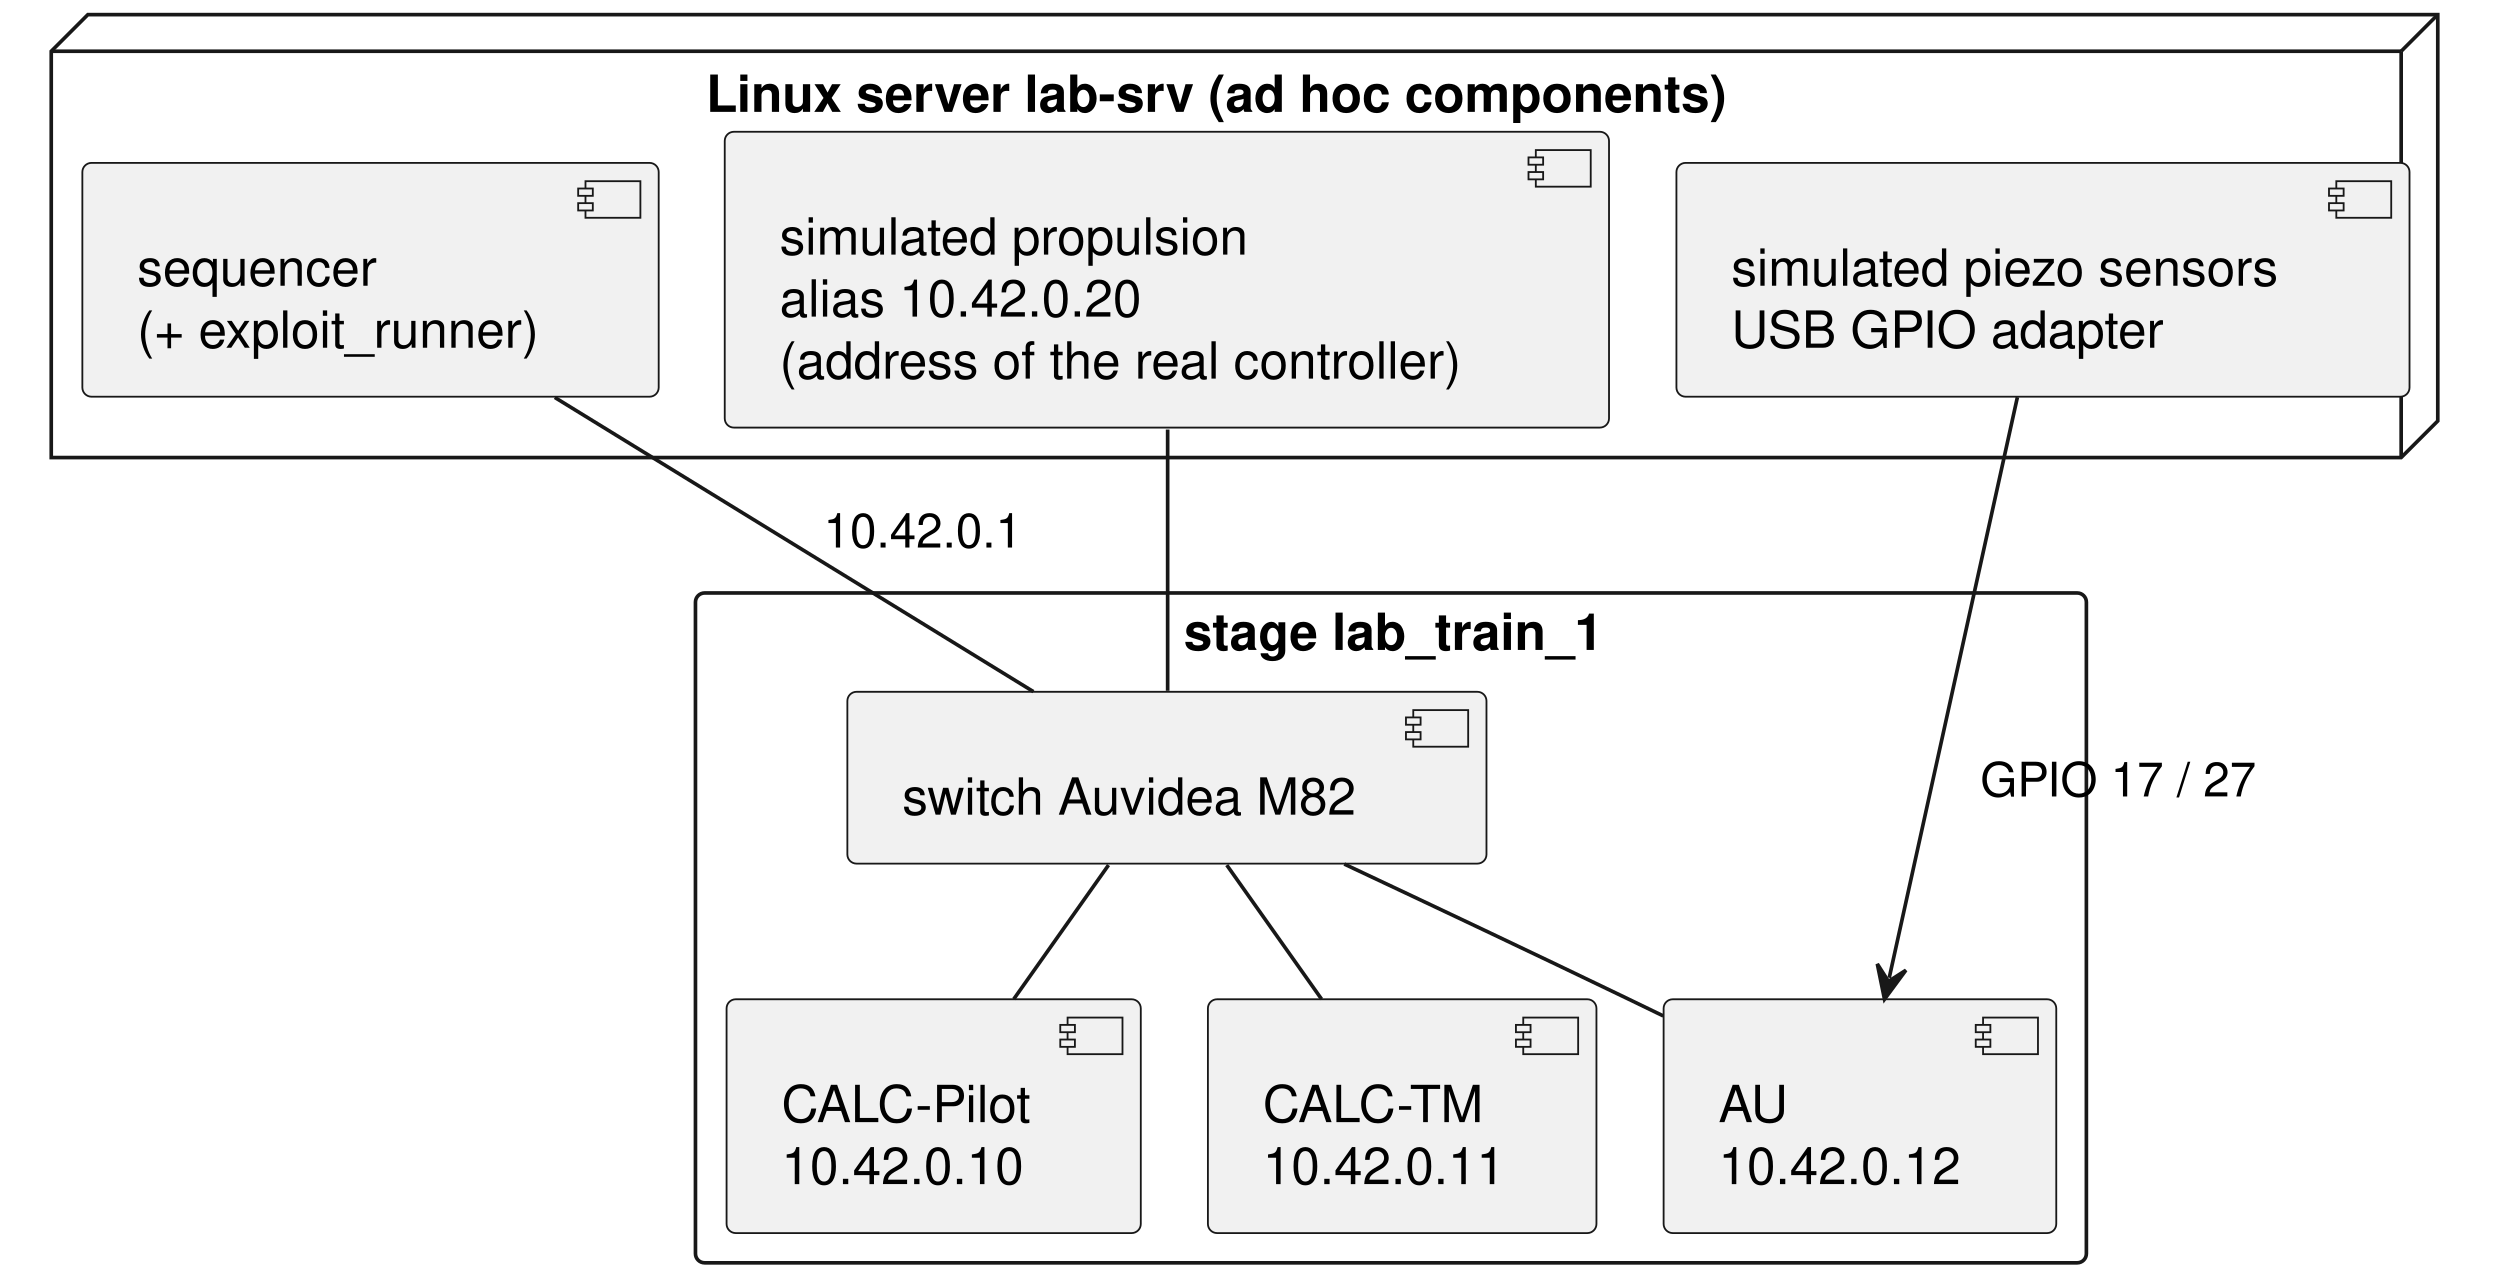
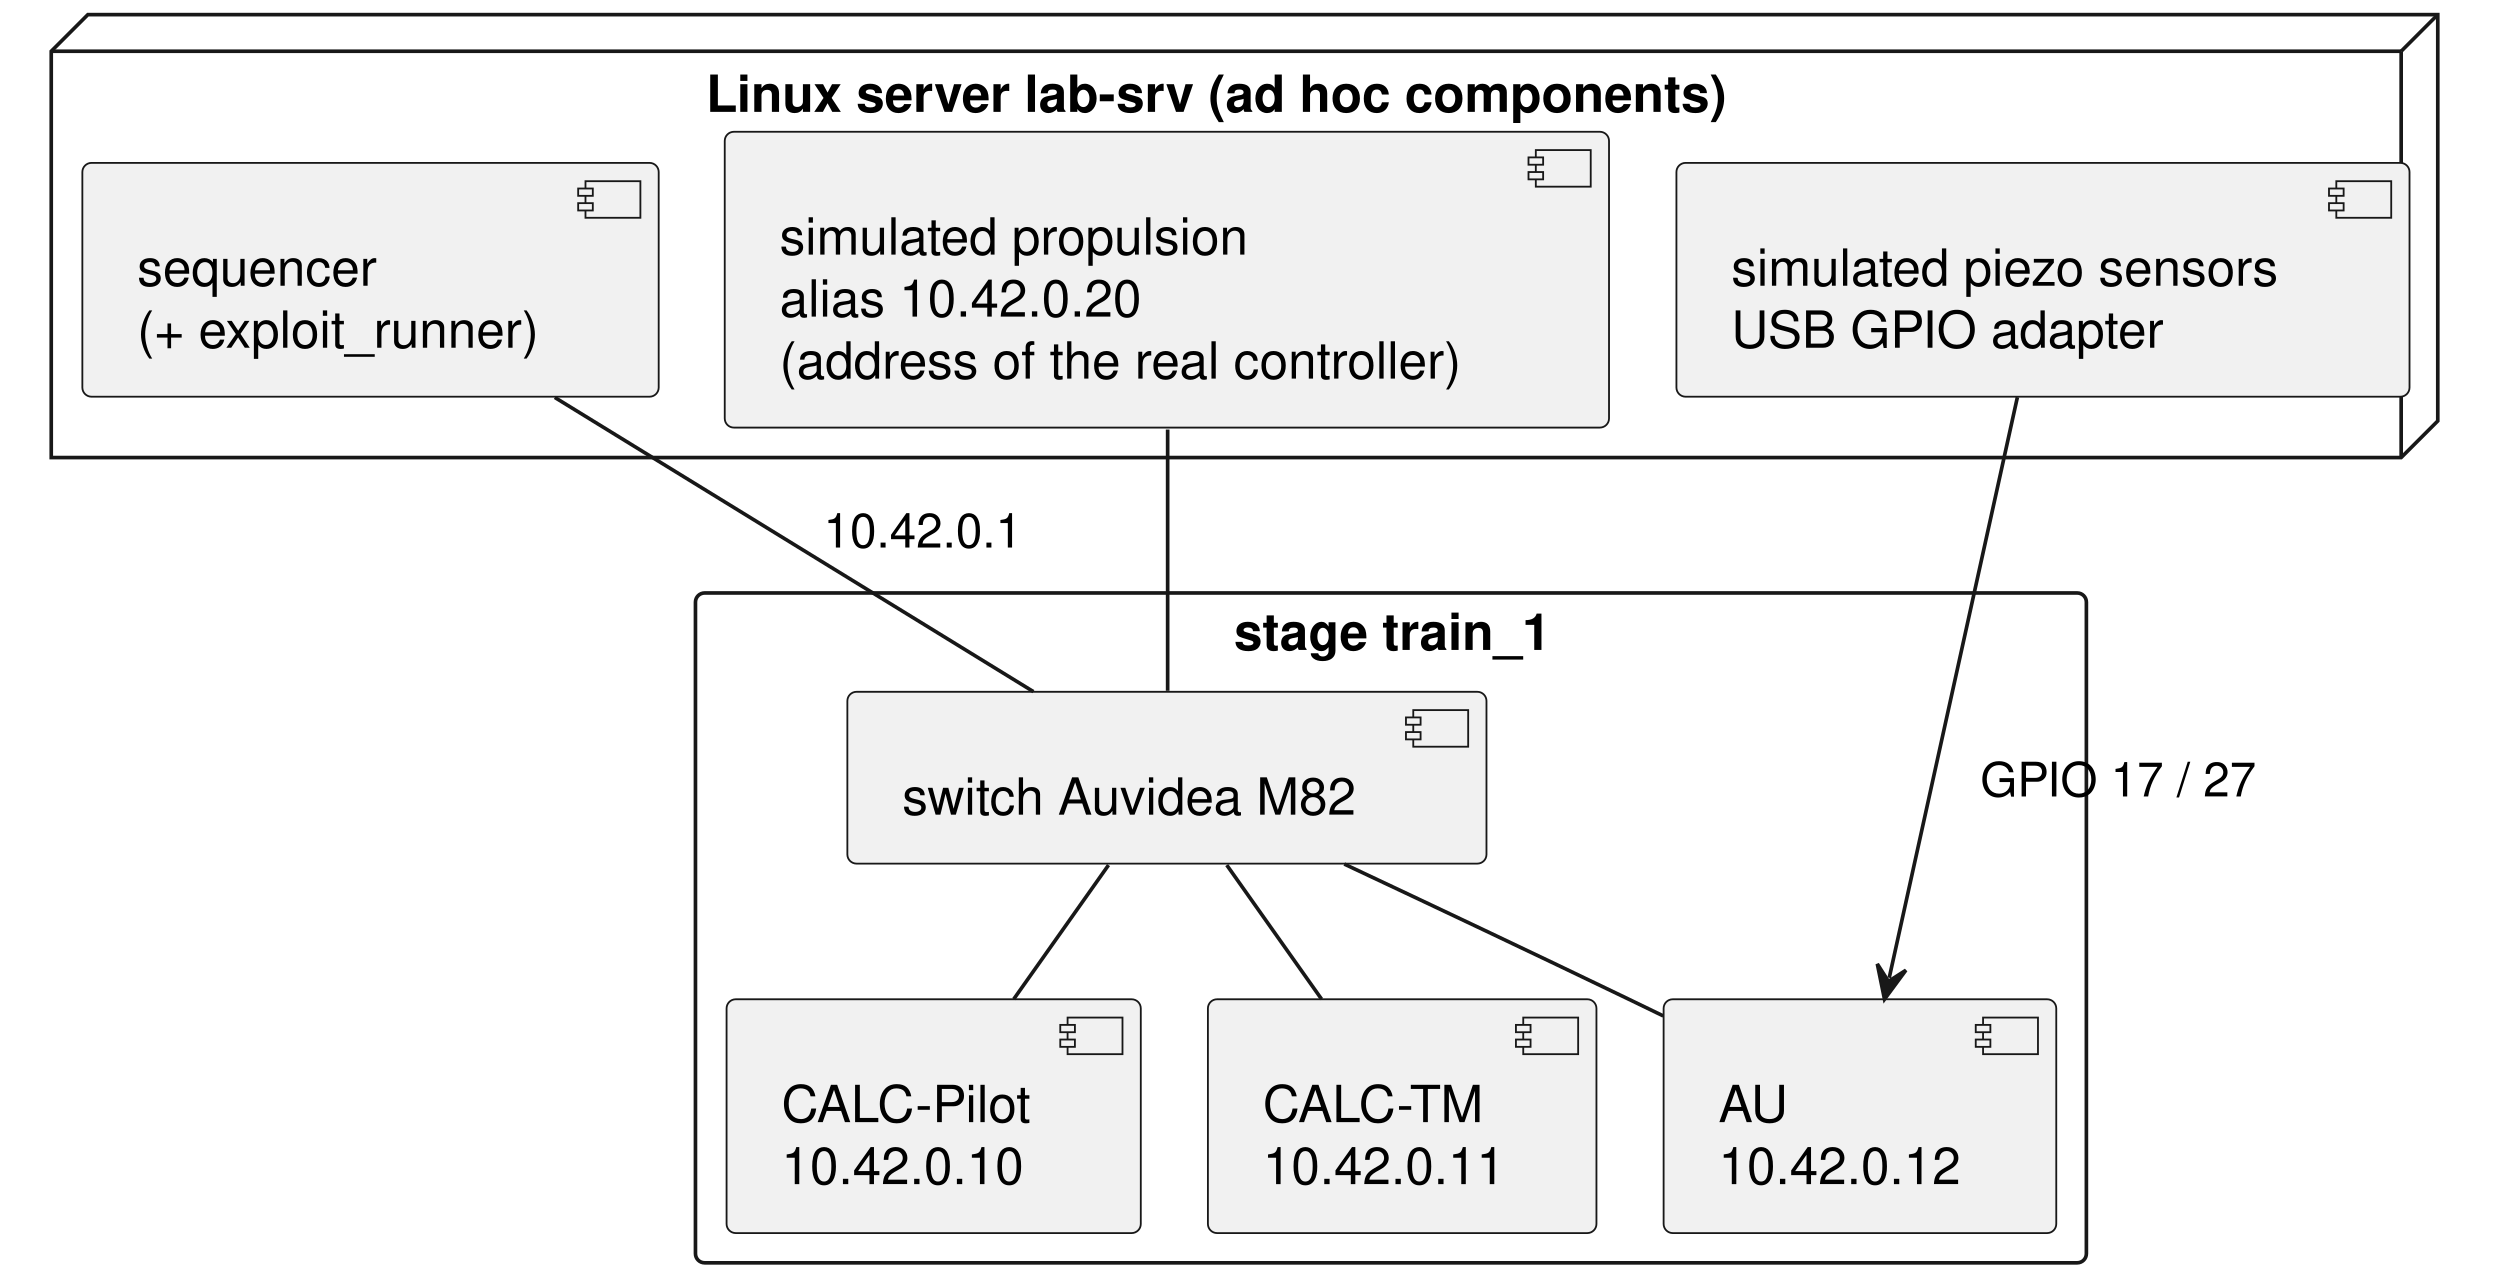
<svg xmlns="http://www.w3.org/2000/svg" contentStyleType="text/css" data-diagram-type="DESCRIPTION" height="351px" preserveAspectRatio="none" style="width:683px;height:351px;background:#FFFFFF;" version="1.1" viewBox="0 0 683 351" width="683px" zoomAndPan="magnify">
  <defs />
  <g>
    <g class="cluster" data-entity="srv" data-source-line="5" data-uid="ent0002" id="cluster_srv">
      <polygon fill="none" points="14,14,24,4,666,4,666,115,656,125,14,125,14,14" style="stroke:#181818;stroke-width:1;" />
      <line style="stroke:#181818;stroke-width:1;" x1="656" x2="666" y1="14" y2="4" />
      <line style="stroke:#181818;stroke-width:1;" x1="14" x2="656" y1="14" y2="14" />
      <line style="stroke:#181818;stroke-width:1;" x1="656" x2="656" y1="14" y2="125" />
      <text fill="#000000" font-family="Helvetica" font-size="14" font-weight="bold" lengthAdjust="spacing" textLength="286.187" x="192.907" y="30.562">Linux server lab-srv (ad hoc components)</text>
    </g>
    <g class="cluster" data-entity="stage" data-source-line="11" data-uid="ent0006" id="cluster_stage">
      <rect fill="none" height="183" rx="2.5" ry="2.5" style="stroke:#181818;stroke-width:1;" width="380" x="190" y="162" />
-       <text fill="#000000" font-family="Helvetica" font-size="14" font-weight="bold" lengthAdjust="spacing" textLength="113.176" x="323.412" y="177.562">stage lab_train_1</text>
+       <text fill="#000000" font-family="Helvetica" font-size="14" font-weight="bold" lengthAdjust="spacing" textLength="85.764" x="337.118" y="177.562">stage train_1</text>
    </g>
    <g class="entity" data-entity="seq" data-source-line="6" data-uid="ent0003" id="entity_seq">
      <rect fill="#F1F1F1" height="63.879" rx="2.5" ry="2.5" style="stroke:#181818;stroke-width:0.5;" width="157.455" x="22.5" y="44.5" />
      <rect fill="#F1F1F1" height="10" style="stroke:#181818;stroke-width:0.5;" width="15" x="159.955" y="49.5" />
      <rect fill="#F1F1F1" height="2" style="stroke:#181818;stroke-width:0.5;" width="4" x="157.955" y="51.5" />
      <rect fill="#F1F1F1" height="2" style="stroke:#181818;stroke-width:0.5;" width="4" x="157.955" y="55.5" />
      <text fill="#000000" font-family="Helvetica" font-size="14" lengthAdjust="spacing" textLength="70.267" x="37.5" y="78.062">sequencer</text>
      <text fill="#000000" font-family="Helvetica" font-size="14" lengthAdjust="spacing" textLength="117.455" x="37.5" y="95.002">(+ exploit_runner)</text>
    </g>
    <g class="entity" data-entity="prop" data-source-line="7" data-uid="ent0004" id="entity_prop">
      <rect fill="#F1F1F1" height="80.818" rx="2.5" ry="2.5" style="stroke:#181818;stroke-width:0.5;" width="241.585" x="198" y="36" />
      <rect fill="#F1F1F1" height="10" style="stroke:#181818;stroke-width:0.5;" width="15" x="419.585" y="41" />
      <rect fill="#F1F1F1" height="2" style="stroke:#181818;stroke-width:0.5;" width="4" x="417.585" y="43" />
      <rect fill="#F1F1F1" height="2" style="stroke:#181818;stroke-width:0.5;" width="4" x="417.585" y="47" />
      <text fill="#000000" font-family="Helvetica" font-size="14" lengthAdjust="spacing" textLength="137.751" x="213" y="69.562">simulated propulsion</text>
      <text fill="#000000" font-family="Helvetica" font-size="14" lengthAdjust="spacing" textLength="104.241" x="213" y="86.502">alias 10.42.0.20</text>
      <text fill="#000000" font-family="Helvetica" font-size="14" lengthAdjust="spacing" textLength="201.585" x="213" y="103.441">(address of the real controller)</text>
    </g>
    <g class="entity" data-entity="piezo" data-source-line="8" data-uid="ent0005" id="entity_piezo">
      <rect fill="#F1F1F1" height="63.879" rx="2.5" ry="2.5" style="stroke:#181818;stroke-width:0.5;" width="200.282" x="458" y="44.5" />
      <rect fill="#F1F1F1" height="10" style="stroke:#181818;stroke-width:0.5;" width="15" x="638.282" y="49.5" />
      <rect fill="#F1F1F1" height="2" style="stroke:#181818;stroke-width:0.5;" width="4" x="636.282" y="51.5" />
      <rect fill="#F1F1F1" height="2" style="stroke:#181818;stroke-width:0.5;" width="4" x="636.282" y="55.5" />
      <text fill="#000000" font-family="Helvetica" font-size="14" lengthAdjust="spacing" textLength="160.282" x="473" y="78.062">simulated piezo sensors</text>
      <text fill="#000000" font-family="Helvetica" font-size="14" lengthAdjust="spacing" textLength="121.167" x="473" y="95.002">USB GPIO adapter</text>
    </g>
    <g class="entity" data-entity="sw" data-source-line="12" data-uid="ent0007" id="entity_sw">
      <rect fill="#F1F1F1" height="46.94" rx="2.5" ry="2.5" style="stroke:#181818;stroke-width:0.5;" width="174.606" x="231.5" y="189" />
      <rect fill="#F1F1F1" height="10" style="stroke:#181818;stroke-width:0.5;" width="15" x="386.106" y="194" />
      <rect fill="#F1F1F1" height="2" style="stroke:#181818;stroke-width:0.5;" width="4" x="384.106" y="196" />
      <rect fill="#F1F1F1" height="2" style="stroke:#181818;stroke-width:0.5;" width="4" x="384.106" y="200" />
      <text fill="#000000" font-family="Helvetica" font-size="14" lengthAdjust="spacing" textLength="134.606" x="246.5" y="222.562">switch Auvidea M82</text>
    </g>
    <g class="entity" data-entity="pilot" data-source-line="13" data-uid="ent0008" id="entity_pilot">
      <rect fill="#F1F1F1" height="63.879" rx="2.5" ry="2.5" style="stroke:#181818;stroke-width:0.5;" width="113.165" x="198.5" y="273" />
      <rect fill="#F1F1F1" height="10" style="stroke:#181818;stroke-width:0.5;" width="15" x="291.665" y="278" />
      <rect fill="#F1F1F1" height="2" style="stroke:#181818;stroke-width:0.5;" width="4" x="289.665" y="280" />
      <rect fill="#F1F1F1" height="2" style="stroke:#181818;stroke-width:0.5;" width="4" x="289.665" y="284" />
      <text fill="#000000" font-family="Helvetica" font-size="14" lengthAdjust="spacing" textLength="73.165" x="213.5" y="306.562">CALC-Pilot</text>
      <text fill="#000000" font-family="Helvetica" font-size="14" lengthAdjust="spacing" textLength="67.566" x="213.5" y="323.502">10.42.0.10</text>
    </g>
    <g class="entity" data-entity="tm" data-source-line="14" data-uid="ent0009" id="entity_tm">
      <rect fill="#F1F1F1" height="63.879" rx="2.5" ry="2.5" style="stroke:#181818;stroke-width:0.5;" width="106.151" x="330" y="273" />
      <rect fill="#F1F1F1" height="10" style="stroke:#181818;stroke-width:0.5;" width="15" x="416.151" y="278" />
      <rect fill="#F1F1F1" height="2" style="stroke:#181818;stroke-width:0.5;" width="4" x="414.151" y="280" />
      <rect fill="#F1F1F1" height="2" style="stroke:#181818;stroke-width:0.5;" width="4" x="414.151" y="284" />
      <text fill="#000000" font-family="Helvetica" font-size="14" lengthAdjust="spacing" textLength="66.151" x="345" y="306.562">CALC-TM</text>
      <text fill="#000000" font-family="Helvetica" font-size="14" lengthAdjust="spacing" textLength="64.429" x="345" y="323.502">10.42.0.11</text>
    </g>
    <g class="entity" data-entity="au" data-source-line="15" data-uid="ent0010" id="entity_au">
      <rect fill="#F1F1F1" height="63.879" rx="2.5" ry="2.5" style="stroke:#181818;stroke-width:0.5;" width="107.272" x="454.5" y="273" />
      <rect fill="#F1F1F1" height="10" style="stroke:#181818;stroke-width:0.5;" width="15" x="541.773" y="278" />
      <rect fill="#F1F1F1" height="2" style="stroke:#181818;stroke-width:0.5;" width="4" x="539.773" y="280" />
      <rect fill="#F1F1F1" height="2" style="stroke:#181818;stroke-width:0.5;" width="4" x="539.773" y="284" />
      <text fill="#000000" font-family="Helvetica" font-size="14" lengthAdjust="spacing" textLength="20.077" x="469.5" y="306.562">AU</text>
      <text fill="#000000" font-family="Helvetica" font-size="14" lengthAdjust="spacing" textLength="67.272" x="469.5" y="323.502">10.42.0.12</text>
    </g>
    <g class="link" data-entity-1="seq" data-entity-2="sw" data-uid="lnk11" id="link_seq_sw">
      <path d="M151.561,108.579 C191.56,133.165 246.463,166.913 282.327,188.958" fill="none" style="stroke:#181818;stroke-width:1;" />
      <text fill="#000000" font-family="Helvetica" font-size="13" lengthAdjust="spacing" textLength="54.539" x="225" y="149.594">10.42.0.1</text>
    </g>
    <g class="link" data-entity-1="prop" data-entity-2="sw" data-uid="lnk12" id="link_prop_sw">
      <path d="M319,117.342 C319,140.64 319,169.213 319,188.732" fill="none" style="stroke:#181818;stroke-width:1;" />
    </g>
    <g class="link" data-entity-1="sw" data-entity-2="pilot" data-uid="lnk13" id="link_sw_pilot">
      <path d="M302.85,236.337 C295,247.438 285.447,260.947 276.947,272.966" fill="none" style="stroke:#181818;stroke-width:1;" />
    </g>
    <g class="link" data-entity-1="sw" data-entity-2="tm" data-uid="lnk14" id="link_sw_tm">
      <path d="M335.15,236.337 C343,247.438 352.553,260.947 361.053,272.966" fill="none" style="stroke:#181818;stroke-width:1;" />
    </g>
    <g class="link" data-entity-1="sw" data-entity-2="au" data-uid="lnk15" id="link_sw_au">
      <path d="M367.251,236.063 C390.751,247.109 419.395,260.656 445,273 C448.075,274.482 451.23,276.011 454.412,277.559" fill="none" style="stroke:#181818;stroke-width:1;" />
    </g>
    <g class="link" data-entity-1="piezo" data-entity-2="au" data-uid="lnk16" id="link_piezo_au">
      <polygon fill="#181818" points="514.845,272.993,520.691,265.067,515.923,268.111,512.879,263.342,514.845,272.993" style="stroke:#181818;stroke-width:1;" />
      <path d="M551.153,108.519 C541.604,151.772 525.685,223.887 516.138,267.134" fill="none" style="stroke:#181818;stroke-width:1;" />
      <text fill="#000000" font-family="Helvetica" font-size="13" lengthAdjust="spacing" textLength="75.017" x="541" y="217.594">GPIO 17 / 27</text>
    </g>
  </g>
</svg>
